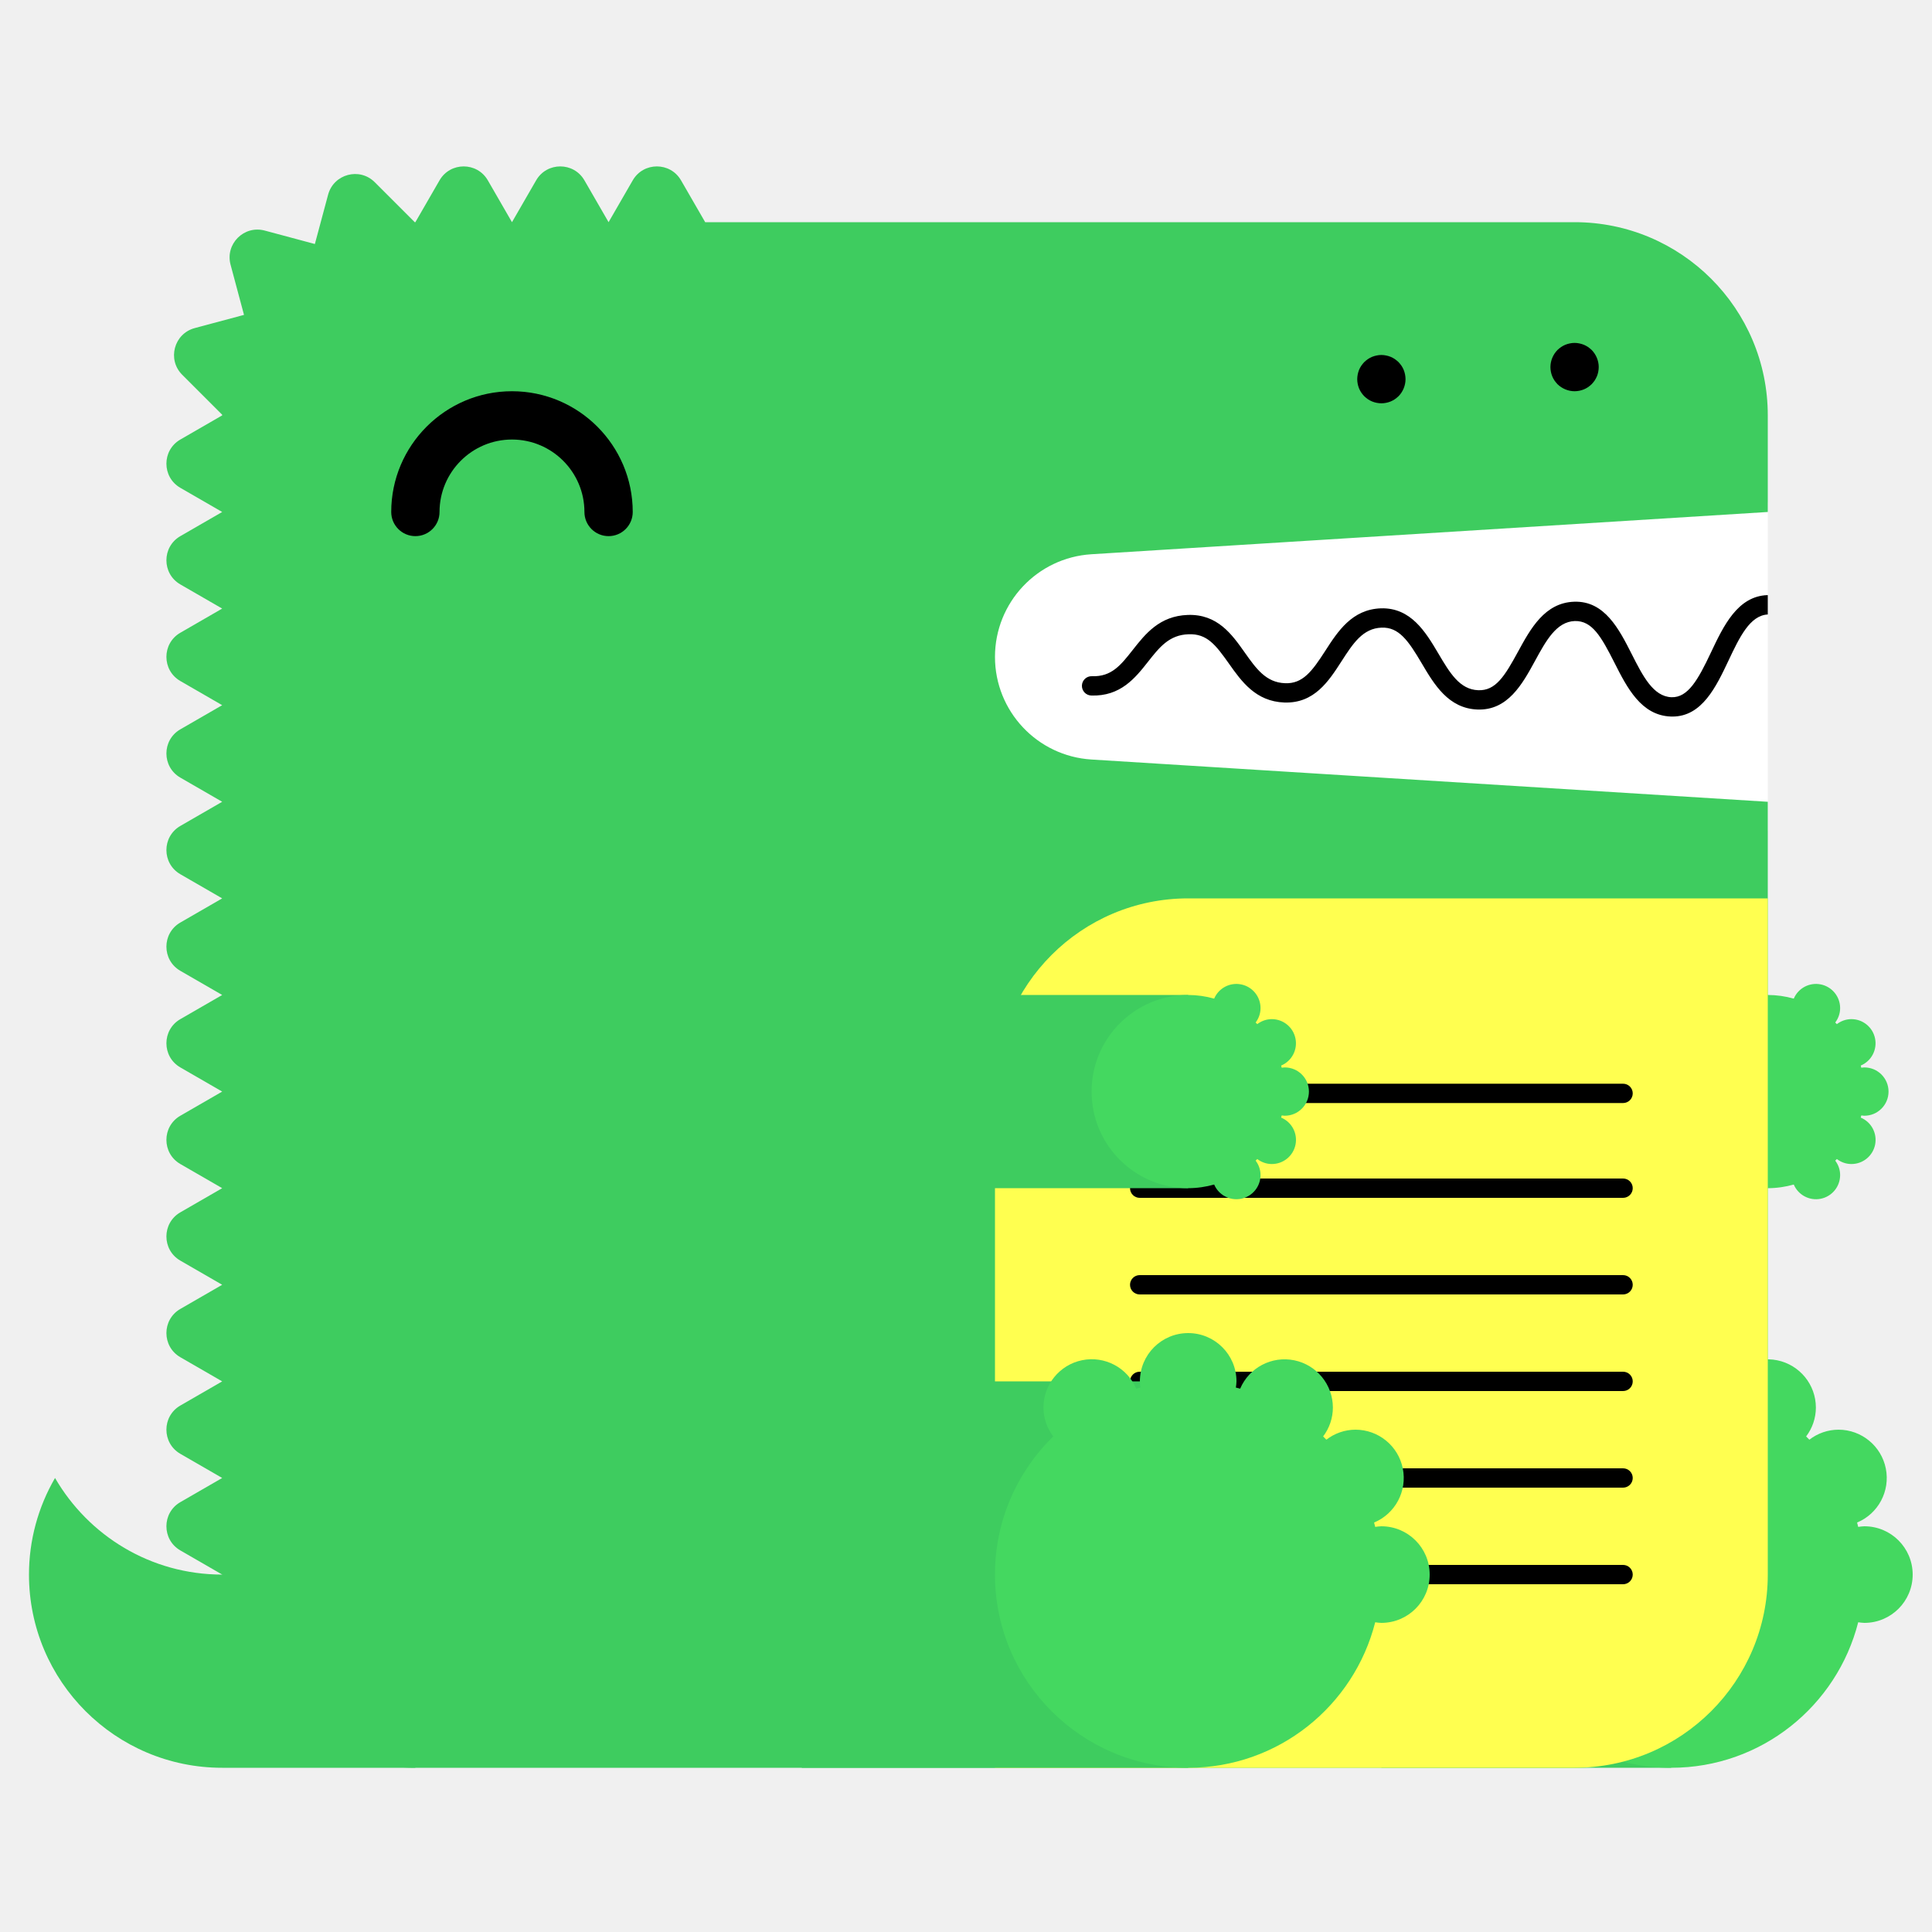
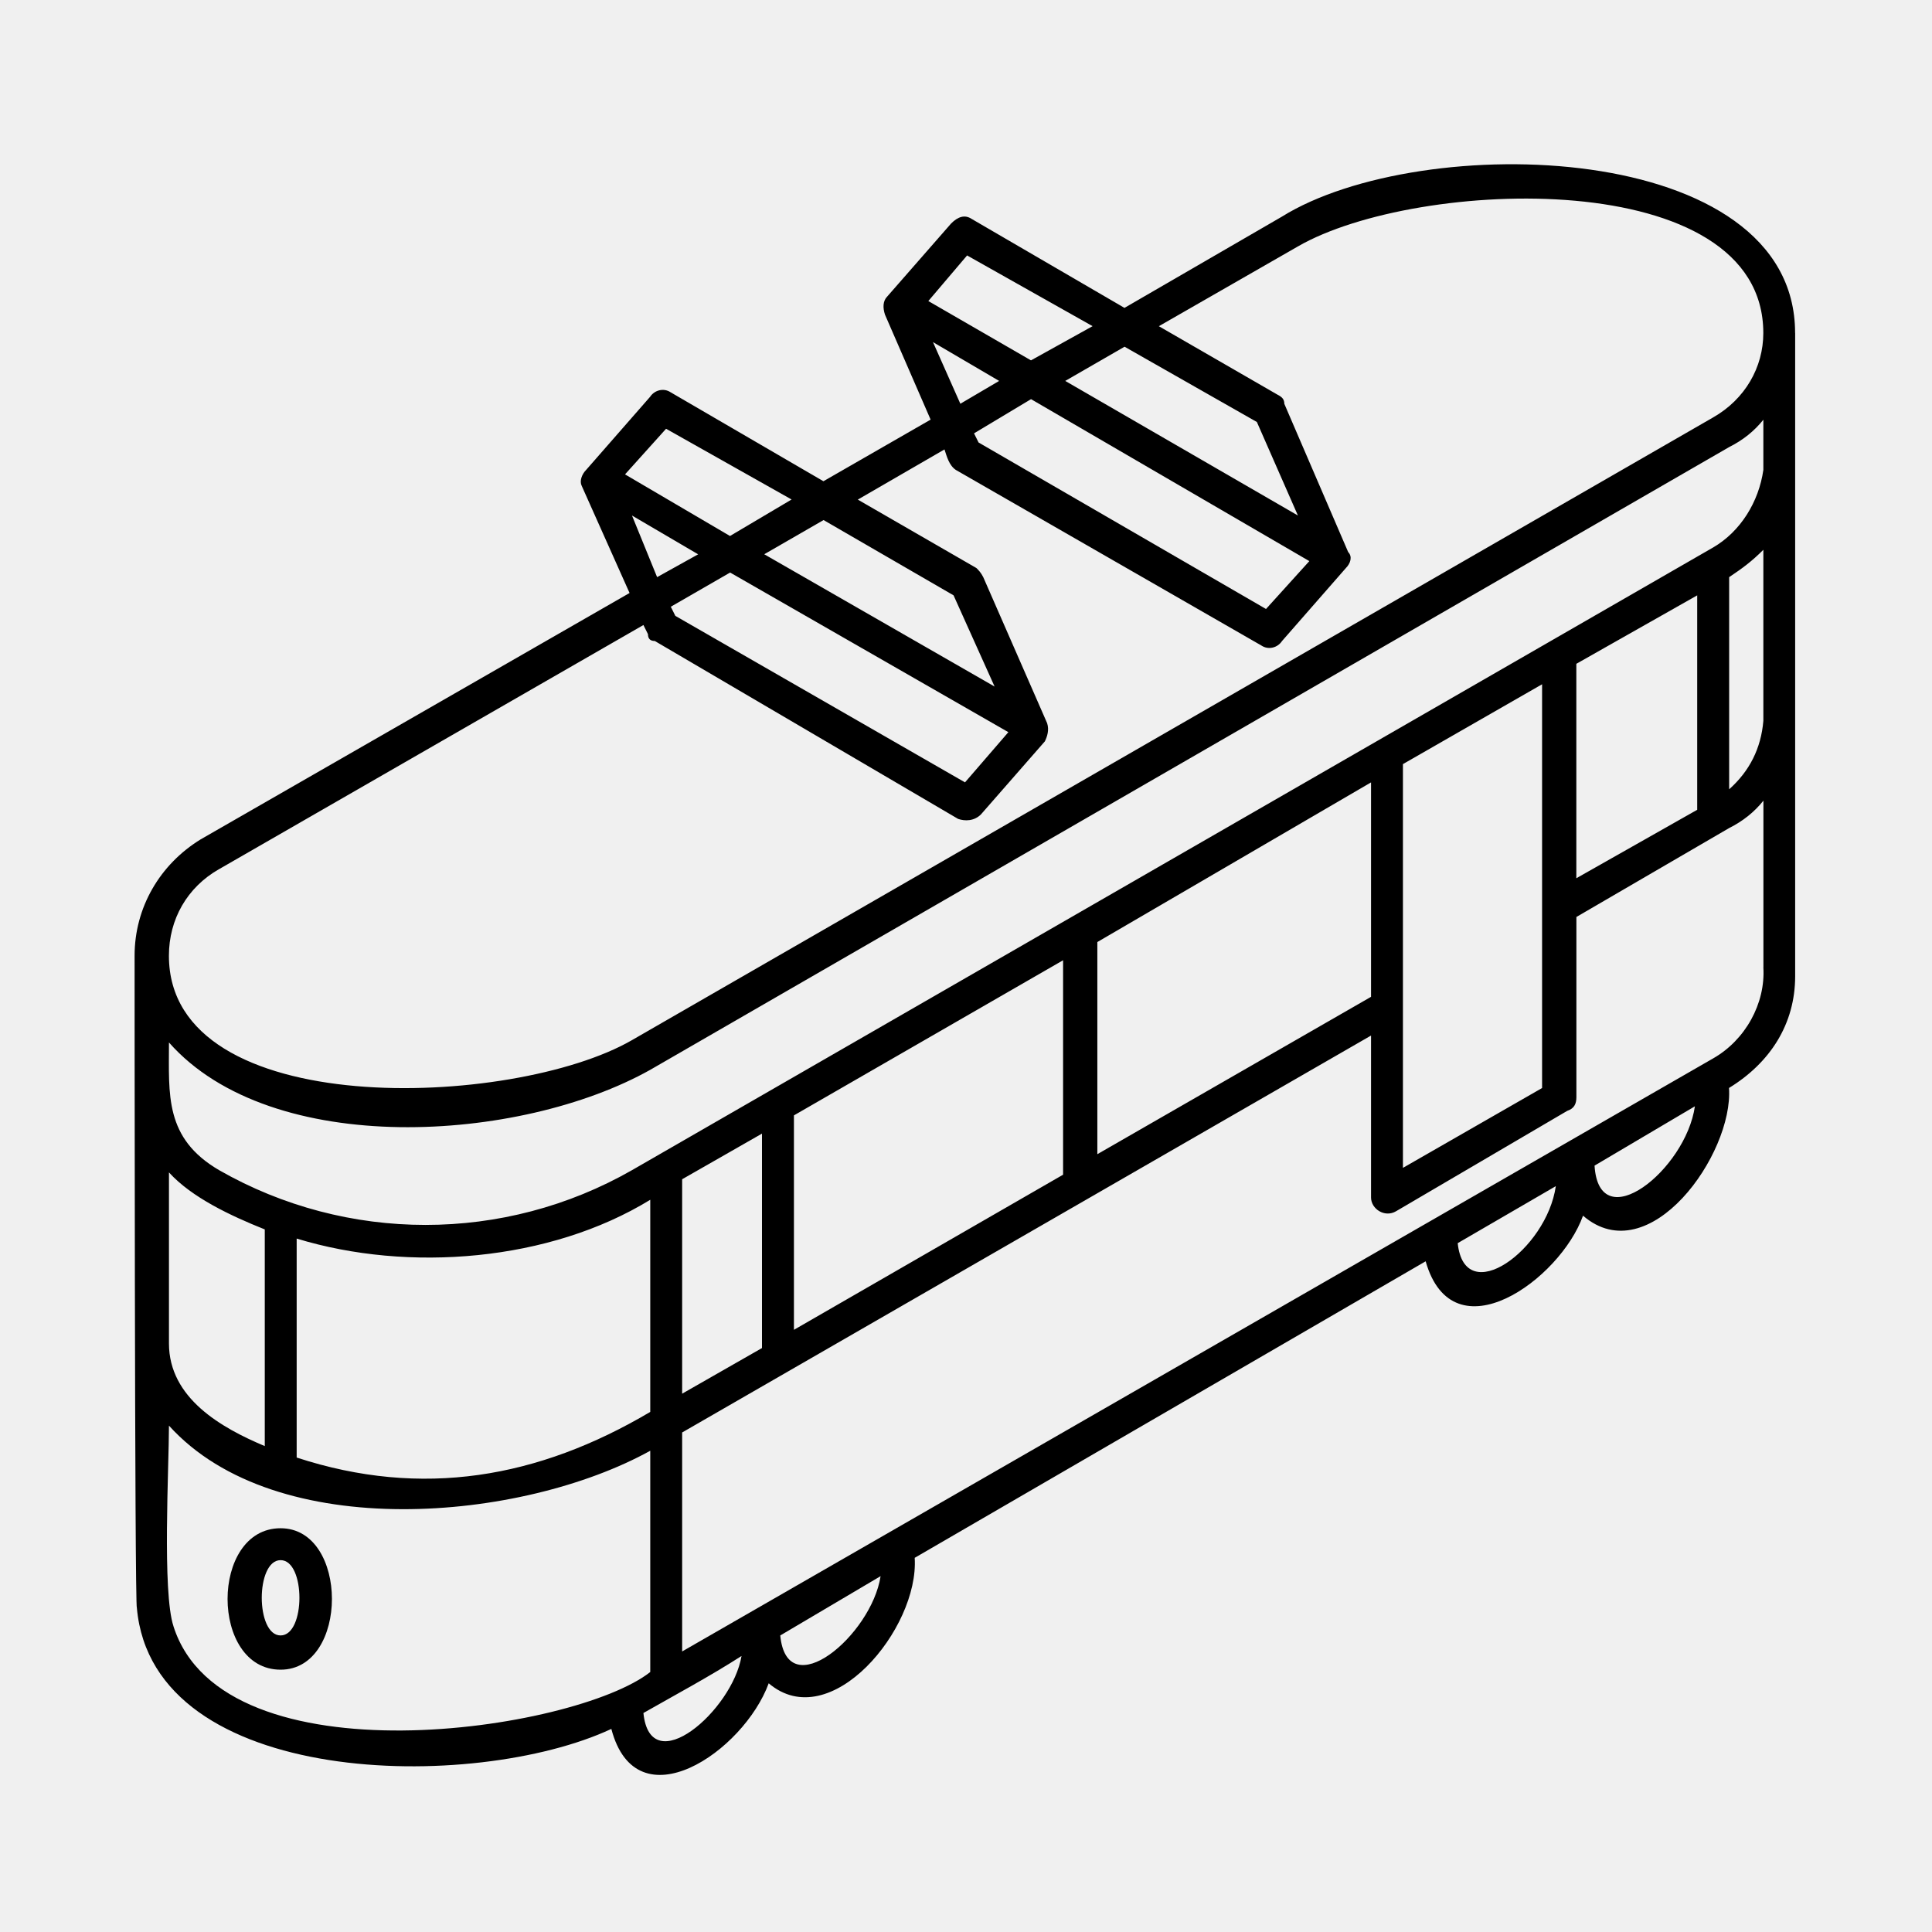
- <svg xmlns="http://www.w3.org/2000/svg" width="200" height="200" viewBox="0 0 200 200">
-   <g fill="none" fill-rule="evenodd">
-     <path fill="#FFF" d="M99 52h84v34H99z" />
-     <path d="M23 163c-7.398 0-13.843-4.027-17.303-10A19.886 19.886 0 0 0 3 163c0 11.046 8.954 20 20 20h20v-20H23z" fill="#3ECC5F" />
-     <path d="M112.98 57.376L183 53V43c0-11.046-8.954-20-20-20H73l-2.5-4.33c-1.112-1.925-3.889-1.925-5 0L63 23l-2.5-4.33c-1.111-1.925-3.889-1.925-5 0L53 23l-2.5-4.33c-1.111-1.925-3.889-1.925-5 0L43 23c-.022 0-.042.003-.065.003l-4.142-4.141c-1.57-1.571-4.252-.853-4.828 1.294l-1.369 5.104-5.192-1.392c-2.148-.575-4.111 1.389-3.535 3.536l1.39 5.193-5.102 1.367c-2.148.576-2.867 3.259-1.296 4.83l4.142 4.142c0 .021-.003.042-.003.064l-4.33 2.5c-1.925 1.111-1.925 3.889 0 5L23 53l-4.33 2.5c-1.925 1.111-1.925 3.889 0 5L23 63l-4.33 2.5c-1.925 1.111-1.925 3.889 0 5L23 73l-4.33 2.5c-1.925 1.111-1.925 3.889 0 5L23 83l-4.33 2.5c-1.925 1.111-1.925 3.889 0 5L23 93l-4.33 2.5c-1.925 1.111-1.925 3.889 0 5L23 103l-4.33 2.5c-1.925 1.111-1.925 3.889 0 5L23 113l-4.33 2.5c-1.925 1.111-1.925 3.889 0 5L23 123l-4.33 2.5c-1.925 1.111-1.925 3.889 0 5L23 133l-4.33 2.5c-1.925 1.111-1.925 3.889 0 5L23 143l-4.33 2.5c-1.925 1.111-1.925 3.889 0 5L23 153l-4.33 2.5c-1.925 1.111-1.925 3.889 0 5L23 163c0 11.046 8.954 20 20 20h120c11.046 0 20-8.954 20-20V83l-70.02-4.376A10.645 10.645 0 0 1 103 68c0-5.621 4.37-10.273 9.98-10.624" fill="#3ECC5F" />
-     <path fill="#3ECC5F" d="M143 183h30v-40h-30z" />
-     <path d="M193 158c-.219 0-.428.037-.639.064-.038-.15-.074-.301-.116-.451A5 5 0 0 0 190.32 148a4.96 4.96 0 0 0-3.016 1.036 26.531 26.531 0 0 0-.335-.336 4.955 4.955 0 0 0 1.011-2.987 5 5 0 0 0-9.599-1.959c-.148-.042-.297-.077-.445-.115.027-.211.064-.42.064-.639a5 5 0 0 0-5-5 5 5 0 0 0-5 5c0 .219.037.428.064.639-.148.038-.297.073-.445.115a4.998 4.998 0 0 0-9.599 1.959c0 1.125.384 2.151 1.011 2.987-3.717 3.632-6.031 8.693-6.031 14.3 0 11.046 8.954 20 20 20 9.339 0 17.16-6.41 19.361-15.064.211.027.42.064.639.064a5 5 0 0 0 5-5 5 5 0 0 0-5-5" fill="#44D860" />
-     <path fill="#3ECC5F" d="M153 123h30v-20h-30z" />
-     <path d="M193 115.5a2.5 2.5 0 1 0 0-5c-.109 0-.214.019-.319.032-.02-.075-.037-.15-.058-.225a2.501 2.501 0 0 0-.963-4.807c-.569 0-1.088.197-1.508.518a6.653 6.653 0 0 0-.168-.168c.314-.417.506-.931.506-1.494a2.5 2.5 0 0 0-4.8-.979A9.987 9.987 0 0 0 183 103c-5.522 0-10 4.478-10 10s4.478 10 10 10c.934 0 1.833-.138 2.69-.377a2.5 2.5 0 0 0 4.8-.979c0-.563-.192-1.077-.506-1.494.057-.055.113-.111.168-.168.42.321.939.518 1.508.518a2.5 2.5 0 0 0 .963-4.807c.021-.074.038-.15.058-.225.105.013.21.032.319.032" fill="#44D860" />
-     <path d="M63 55.5a2.5 2.5 0 0 1-2.5-2.5c0-4.136-3.364-7.5-7.5-7.5s-7.5 3.364-7.5 7.5a2.5 2.5 0 1 1-5 0c0-6.893 5.607-12.5 12.5-12.5S65.5 46.107 65.5 53a2.5 2.5 0 0 1-2.5 2.5" fill="#000" />
-     <path d="M103 183h60c11.046 0 20-8.954 20-20V93h-60c-11.046 0-20 8.954-20 20v70z" fill="#FFFF50" />
-     <path d="M168.02 124h-50.04a1 1 0 1 1 0-2h50.04a1 1 0 1 1 0 2m0 20h-50.04a1 1 0 1 1 0-2h50.04a1 1 0 1 1 0 2m0 20h-50.04a1 1 0 1 1 0-2h50.04a1 1 0 1 1 0 2m0-49.814h-50.04a1 1 0 1 1 0-2h50.04a1 1 0 1 1 0 2m0 19.814h-50.04a1 1 0 1 1 0-2h50.04a1 1 0 1 1 0 2m0 20h-50.04a1 1 0 1 1 0-2h50.04a1 1 0 1 1 0 2M183 61.611c-.012 0-.022-.006-.034-.005-3.09.105-4.552 3.196-5.842 5.923-1.346 2.85-2.387 4.703-4.093 4.647-1.889-.068-2.969-2.202-4.113-4.46-1.314-2.594-2.814-5.536-5.963-5.426-3.046.104-4.513 2.794-5.807 5.167-1.377 2.528-2.314 4.065-4.121 3.994-1.927-.07-2.951-1.805-4.136-3.813-1.321-2.236-2.848-4.75-5.936-4.664-2.994.103-4.465 2.385-5.763 4.4-1.373 2.13-2.335 3.428-4.165 3.351-1.973-.07-2.992-1.51-4.171-3.177-1.324-1.873-2.816-3.993-5.895-3.89-2.928.1-4.399 1.97-5.696 3.618-1.232 1.564-2.194 2.802-4.229 2.724a1 1 0 0 0-.072 2c3.017.101 4.545-1.8 5.872-3.487 1.177-1.496 2.193-2.787 4.193-2.855 1.926-.082 2.829 1.115 4.195 3.045 1.297 1.834 2.769 3.914 5.731 4.021 3.103.104 4.596-2.215 5.918-4.267 1.182-1.834 2.202-3.417 4.15-3.484 1.793-.067 2.769 1.35 4.145 3.681 1.297 2.197 2.766 4.686 5.787 4.796 3.125.108 4.634-2.62 5.949-5.035 1.139-2.088 2.214-4.06 4.119-4.126 1.793-.042 2.728 1.595 4.111 4.33 1.292 2.553 2.757 5.445 5.825 5.556l.169.003c3.064 0 4.518-3.075 5.805-5.794 1.139-2.41 2.217-4.68 4.067-4.773v-2z" fill="#000" />
-     <path fill="#3ECC5F" d="M83 183h40v-40H83z" />
-     <path d="M143 158c-.219 0-.428.037-.639.064-.038-.15-.074-.301-.116-.451A5 5 0 0 0 140.32 148a4.96 4.96 0 0 0-3.016 1.036 26.531 26.531 0 0 0-.335-.336 4.955 4.955 0 0 0 1.011-2.987 5 5 0 0 0-9.599-1.959c-.148-.042-.297-.077-.445-.115.027-.211.064-.42.064-.639a5 5 0 0 0-5-5 5 5 0 0 0-5 5c0 .219.037.428.064.639-.148.038-.297.073-.445.115a4.998 4.998 0 0 0-9.599 1.959c0 1.125.384 2.151 1.011 2.987-3.717 3.632-6.031 8.693-6.031 14.3 0 11.046 8.954 20 20 20 9.339 0 17.16-6.41 19.361-15.064.211.027.42.064.639.064a5 5 0 0 0 5-5 5 5 0 0 0-5-5" fill="#44D860" />
-     <path fill="#3ECC5F" d="M83 123h40v-20H83z" />
-     <path d="M133 115.5a2.5 2.5 0 1 0 0-5c-.109 0-.214.019-.319.032-.02-.075-.037-.15-.058-.225a2.501 2.501 0 0 0-.963-4.807c-.569 0-1.088.197-1.508.518a6.653 6.653 0 0 0-.168-.168c.314-.417.506-.931.506-1.494a2.5 2.5 0 0 0-4.8-.979A9.987 9.987 0 0 0 123 103c-5.522 0-10 4.478-10 10s4.478 10 10 10c.934 0 1.833-.138 2.69-.377a2.5 2.5 0 0 0 4.8-.979c0-.563-.192-1.077-.506-1.494.057-.055.113-.111.168-.168.42.321.939.518 1.508.518a2.5 2.5 0 0 0 .963-4.807c.021-.074.038-.15.058-.225.105.013.21.032.319.032" fill="#44D860" />
-     <path d="M143 41.75c-.16 0-.33-.02-.49-.05a2.52 2.52 0 0 1-.47-.14c-.15-.06-.29-.14-.431-.23-.13-.09-.259-.2-.38-.31-.109-.12-.219-.24-.309-.38s-.17-.28-.231-.43a2.619 2.619 0 0 1-.189-.96c0-.16.02-.33.05-.49.03-.16.08-.31.139-.47.061-.15.141-.29.231-.43.09-.13.2-.26.309-.38.121-.11.25-.22.38-.31.141-.09.281-.17.431-.23.149-.06.31-.11.47-.14.32-.07.65-.07.98 0 .159.03.32.08.47.14.149.06.29.14.43.23.13.09.259.2.38.31.11.12.22.25.31.38.09.14.17.28.23.43.06.16.11.31.14.47.029.16.05.33.05.49 0 .66-.271 1.31-.73 1.77-.121.11-.25.22-.38.31-.14.09-.281.17-.43.23a2.565 2.565 0 0 1-.96.19m20-1.25c-.66 0-1.3-.27-1.771-.73a3.802 3.802 0 0 1-.309-.38c-.09-.14-.17-.28-.231-.43a2.619 2.619 0 0 1-.189-.96c0-.66.27-1.3.729-1.77.121-.11.25-.22.38-.31.141-.09.281-.17.431-.23.149-.06.31-.11.47-.14.32-.07.66-.07.98 0 .159.03.32.08.47.14.149.06.29.14.43.23.13.09.259.2.38.31.459.47.73 1.11.73 1.77 0 .16-.021.33-.05.49-.03.16-.08.32-.14.47-.07.15-.14.29-.23.43-.09.13-.2.26-.31.38-.121.11-.25.22-.38.31-.14.09-.281.17-.43.23a2.565 2.565 0 0 1-.96.19" fill="#000" />
+ <svg xmlns="http://www.w3.org/2000/svg" width="128pt" height="128pt" version="1.1" viewBox="0 0 128 128">
+   <g fill-rule="evenodd">
+     <path d="m18.59 101.25c-4.684 0-4.684 9.371 0 9.371 4.535 0 4.535-9.371 0-9.371zm0 7.102c-1.664 0-1.664-4.988 0-4.988 1.664 0 1.664 4.988 0 4.988z" />
+     <path d="m118.93 22.062c0-12.844-24.785-13.449-34.004-7.707l-10.426 6.043-10.125-5.894c-0.453-0.301-0.906-0.152-1.359 0.301l-4.231 4.836c-0.301 0.301-0.301 0.754-0.152 1.207l3.023 6.953-7.102 4.082-10.125-5.894c-0.453-0.301-1.059-0.152-1.359 0.301l-4.231 4.836c-0.301 0.301-0.453 0.754-0.301 1.059l3.172 7.102-28.41 16.32c-2.719 1.664-4.383 4.535-4.383 7.707 0 0.152 0 43.223 0.152 43.223 1.059 11.938 22.367 12.242 31.434 8.008 1.664 6.348 8.766 1.512 10.426-3.023 4.082 3.477 9.973-3.625 9.672-8.312l33.852-19.645c1.812 6.348 8.918 1.207 10.426-3.023 4.383 3.777 9.973-4.082 9.672-8.461 2.719-1.664 4.383-4.231 4.383-7.406v-42.617zm-54.855-5.137 8.312 4.684-4.082 2.266-6.801-3.93 2.57-3.023zm6.5 8.312 3.93-2.266 8.766 4.988 2.719 6.195zm16.172 11.938-2.871 3.172-19.043-11.031-0.301-0.605 3.777-2.266zm-24.934-14.508 4.383 2.57-2.57 1.512zm-17.68 5.742 8.312 4.684-4.082 2.418-6.953-4.082 2.719-3.023zm6.5 8.312 3.93-2.266 8.613 4.988 2.719 6.043zm16.172 11.789-2.871 3.324-19.191-11.031-0.301-0.605 3.93-2.266 18.438 10.578zm-24.934-14.355 4.383 2.57-2.719 1.512zm-27.352 23.426 28.109-16.172 0.301 0.605c0 0.301 0.152 0.453 0.453 0.453l20.098 11.789c0.453 0.152 1.059 0.152 1.512-0.301l4.231-4.836c0.152-0.301 0.301-0.754 0.152-1.207l-4.231-9.672c-0.152-0.301-0.301-0.453-0.453-0.605l-7.859-4.535 5.742-3.324c0.152 0.453 0.301 1.059 0.754 1.359l20.25 11.637c0.453 0.301 1.059 0.152 1.359-0.301l4.231-4.836c0.301-0.301 0.453-0.754 0.152-1.059l-4.231-9.824c0-0.301-0.152-0.453-0.453-0.605l-7.859-4.535 9.219-5.289c7.859-4.535 30.828-5.441 30.828 5.742 0 2.266-1.207 4.383-3.324 5.59l-71.633 41.258c-7.859 4.535-30.676 5.441-30.676-5.59 0-2.418 1.207-4.535 3.324-5.742zm28.562 13.297 71.48-41.258c0.906-0.453 1.664-1.059 2.266-1.812v3.324c-0.301 2.117-1.512 4.082-3.324 5.137l-71.633 41.258c-8.461 4.836-18.891 4.836-27.352 0-3.625-2.117-3.324-4.988-3.324-8.461 6.801 7.707 23.273 6.648 31.887 1.812zm69.363-17.227-8.008 4.535v-14.207l8.008-4.535zm-21.609 12.391-18.133 10.426v-14.055l18.133-10.578zm-79.641 22.969v-11.336c1.512 1.664 4.082 2.871 6.348 3.777v14.355c-2.871-1.207-6.348-3.172-6.348-6.801zm8.461-6.953c7.406 2.266 16.773 1.512 23.426-2.57v14.055c-7.406 4.383-15.113 5.742-23.426 3.023zm25.539-3.93 5.289-3.023v14.207l-5.289 3.023zm7.406-4.231 17.832-10.277v14.207l-17.832 10.277zm40.348-23.273 9.219-5.289v26.75l-9.219 5.289zm-81.453 57.125c-0.754-2.266-0.301-10.578-0.301-13.297 7.102 7.859 23.426 6.348 31.887 1.664v14.66c-4.988 3.93-28.258 7.406-31.586-3.023zm31.133 5.742c2.117-1.207 4.383-2.418 6.5-3.777-0.605 3.625-6.043 8.312-6.5 3.777zm9.066-5.137 6.648-3.93c-0.605 3.93-6.195 8.613-6.648 3.93zm44.883-25.992 6.5-3.777c-0.605 4.231-6.043 8.16-6.5 3.777zm9.066-5.137 6.648-3.93c-0.605 4.231-6.348 8.766-6.648 3.93zm11.184-13.148c0.152 2.418-1.207 4.836-3.324 6.043l-68.309 39.293v-14.508l45.641-26.297v10.73c0 0.754 0.906 1.359 1.664 0.906l11.336-6.648c0.453-0.152 0.605-0.453 0.605-0.906v-11.938l10.125-5.894c0.906-0.453 1.664-1.059 2.266-1.812v11.031zm0-16.32c-0.152 1.812-0.906 3.324-2.266 4.535v-14.055c0.906-0.605 1.512-1.059 2.266-1.812v11.336z" />
  </g>
</svg>
